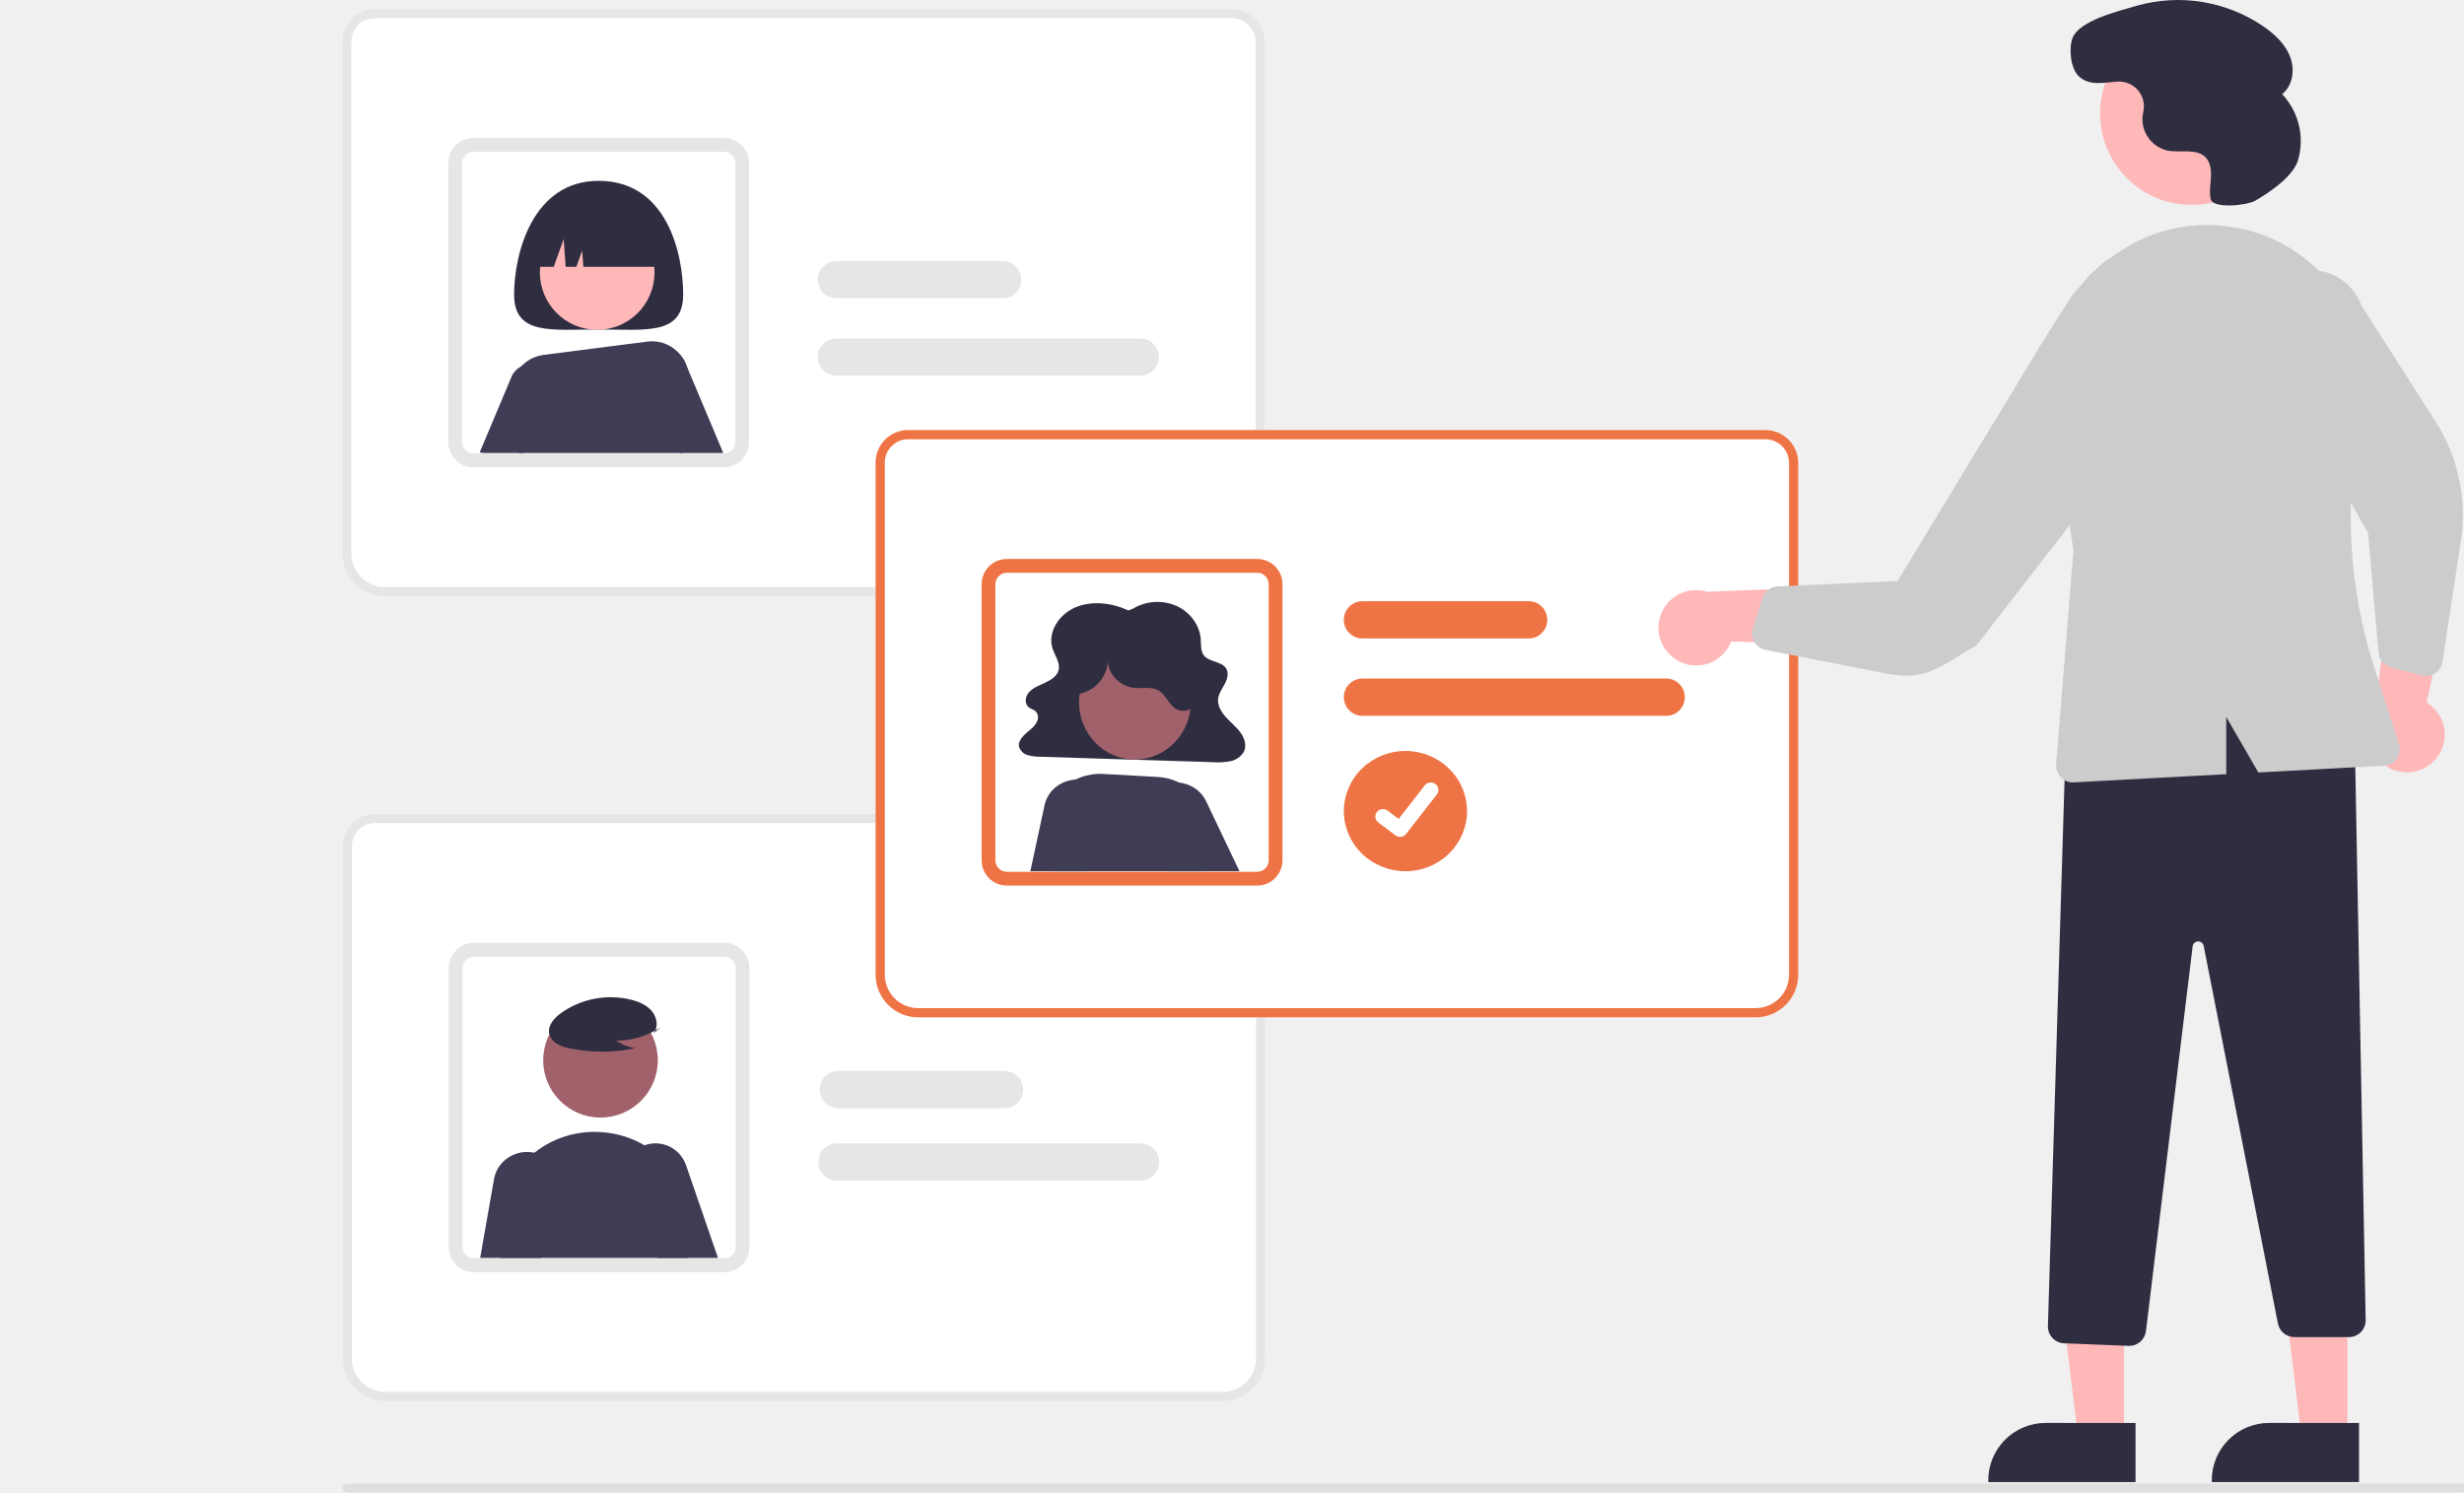
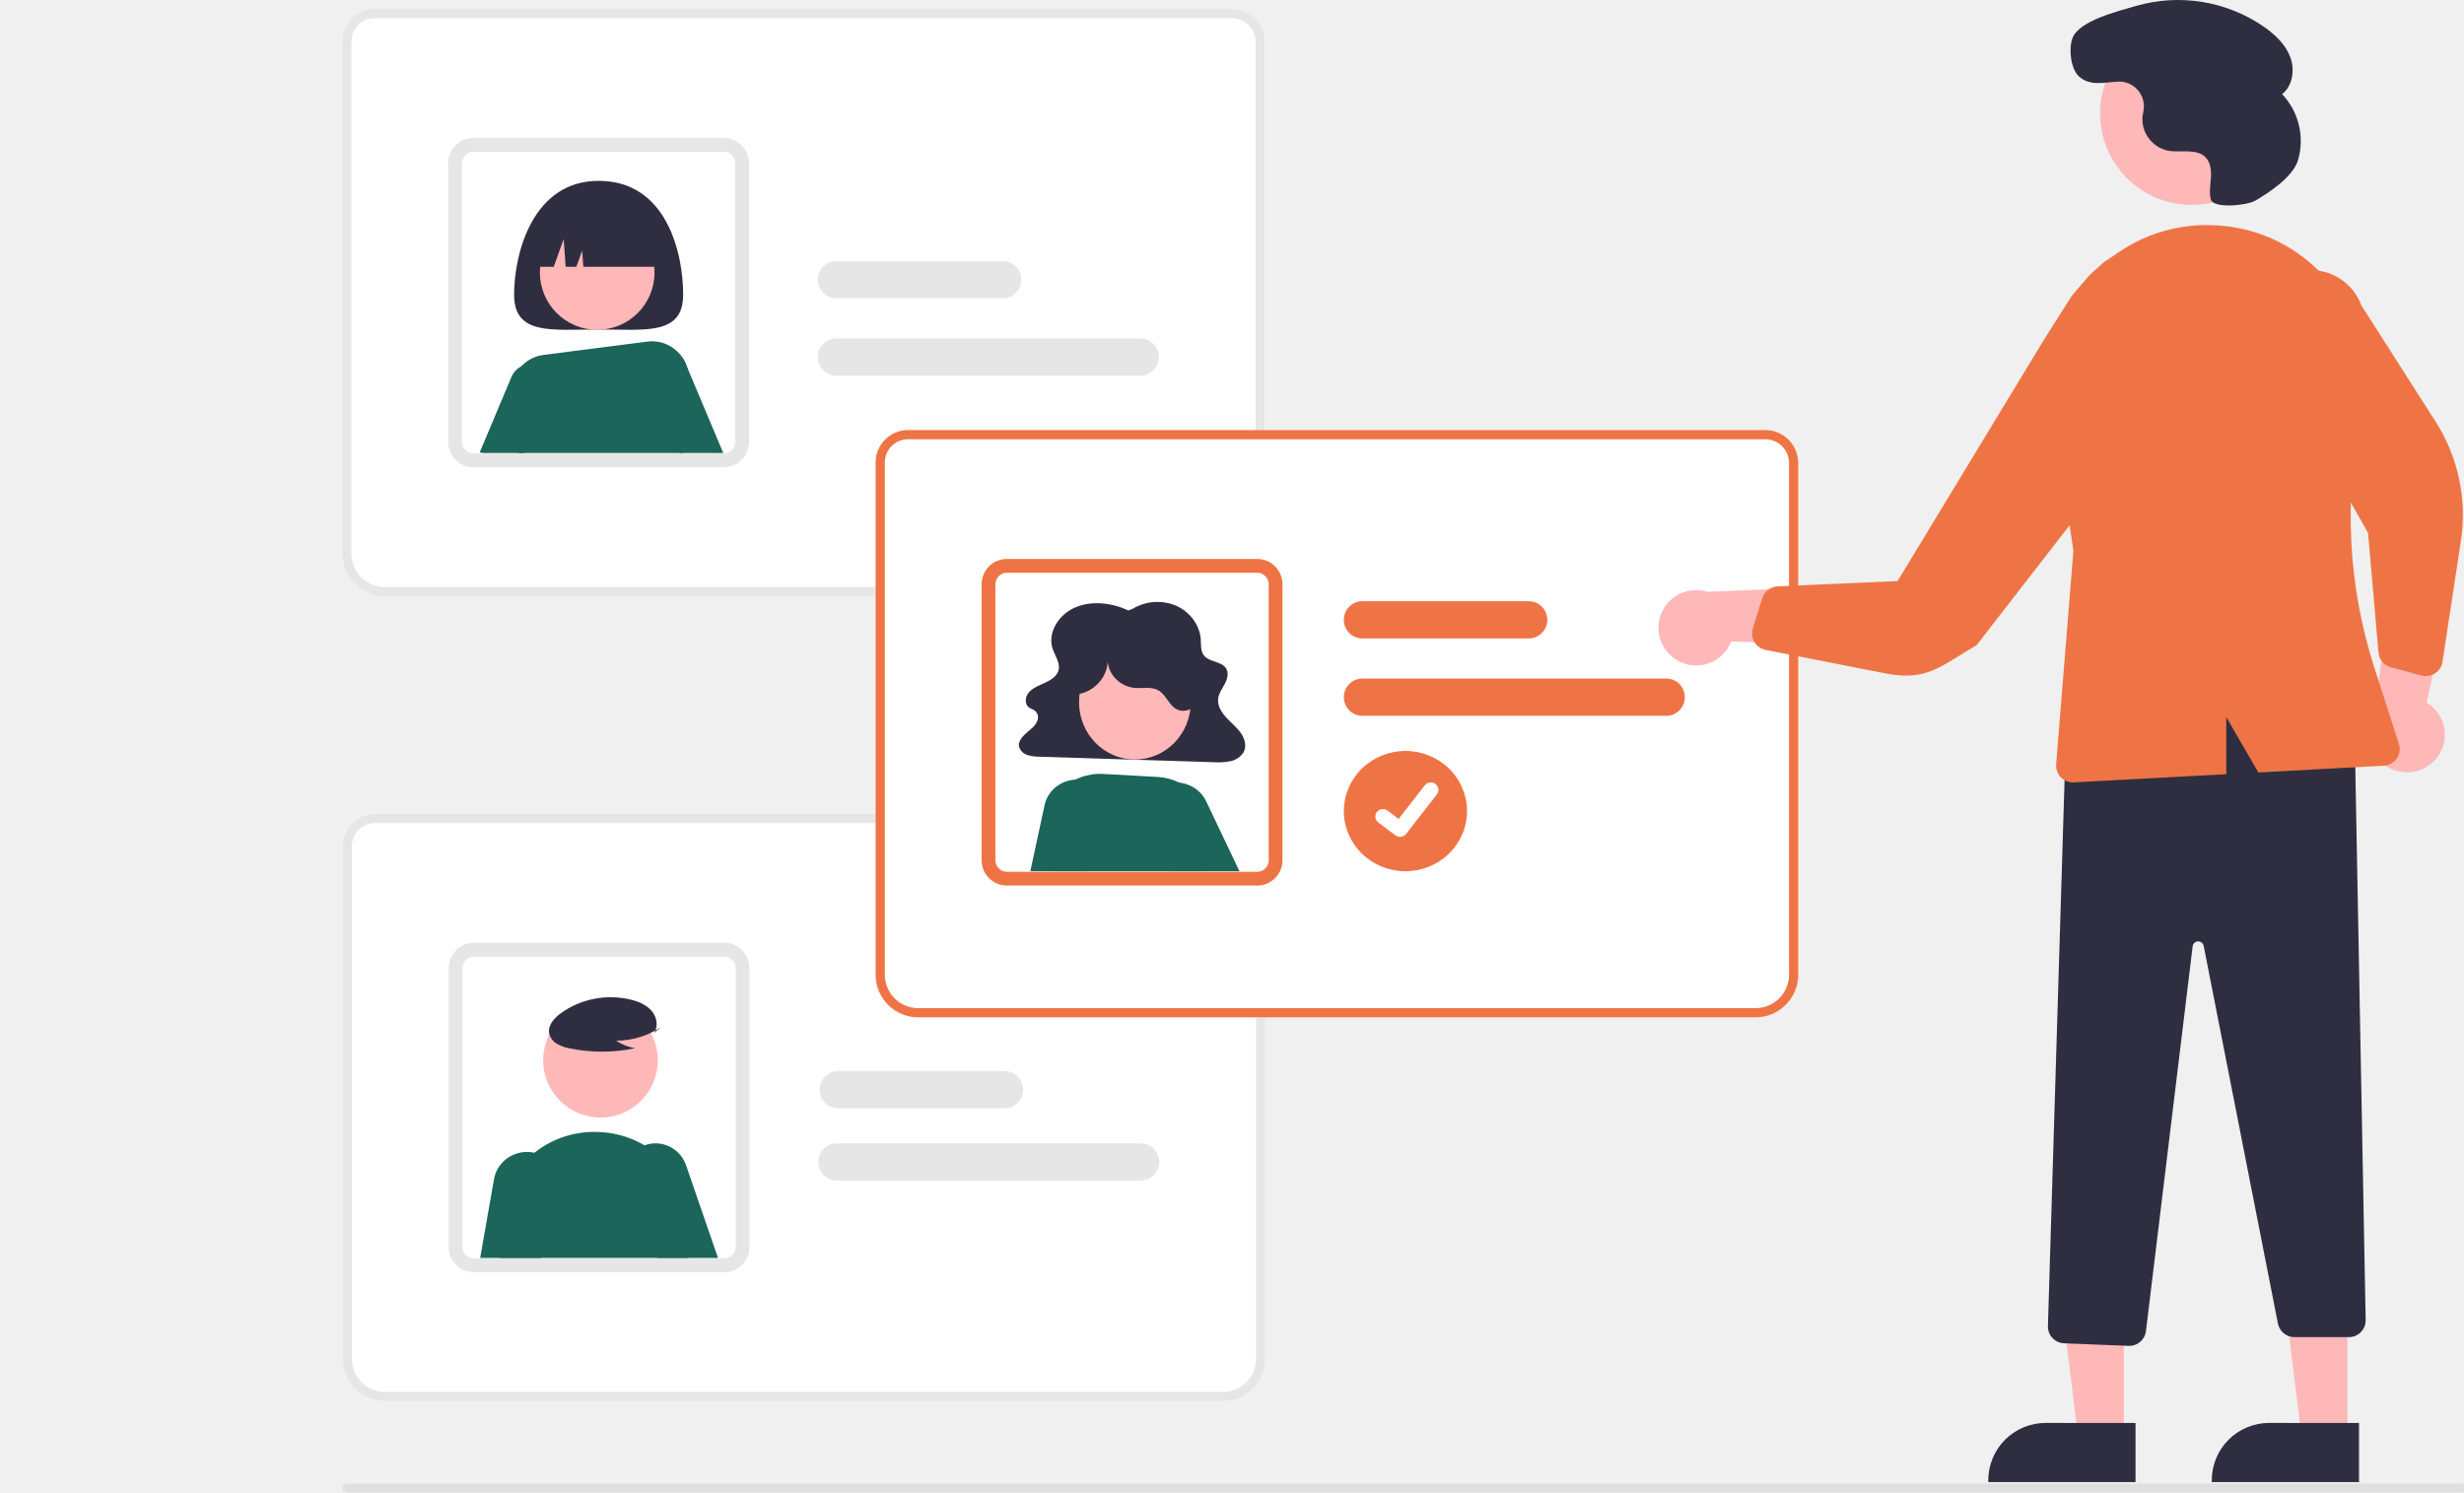
<svg xmlns="http://www.w3.org/2000/svg" width="827" height="501" viewBox="0 0 827 501" fill="none">
  <g clip-path="url(#clip0_64_355)">
    <path d="M410.226 200.149H129.142C125.353 200.145 121.72 198.635 119.041 195.951C116.362 193.267 114.854 189.628 114.85 185.832V13.903C114.853 11.013 116.001 8.241 118.041 6.197C120.082 4.153 122.848 3.003 125.734 3H413.473C416.402 3.003 419.209 4.17 421.28 6.245C423.351 8.319 424.515 11.131 424.519 14.065V185.832C424.514 189.628 423.007 193.267 420.328 195.951C417.648 198.635 414.016 200.145 410.226 200.149Z" fill="white" />
    <path d="M410.226 200.149H129.142C125.353 200.145 121.72 198.635 119.041 195.951C116.362 193.267 114.854 189.628 114.85 185.832V13.903C114.853 11.013 116.001 8.241 118.041 6.197C120.082 4.153 122.848 3.003 125.734 3H413.473C416.402 3.003 419.209 4.17 421.28 6.245C423.351 8.319 424.515 11.131 424.519 14.065V185.832C424.514 189.628 423.007 193.267 420.328 195.951C417.648 198.635 414.016 200.145 410.226 200.149ZM125.734 6.096C123.667 6.098 121.687 6.921 120.225 8.385C118.764 9.849 117.943 11.833 117.94 13.903V185.832C117.944 188.807 119.125 191.659 121.225 193.763C123.325 195.867 126.172 197.05 129.142 197.054H410.226C413.196 197.05 416.044 195.867 418.144 193.763C420.244 191.659 421.425 188.807 421.428 185.832V14.065C421.426 11.952 420.587 9.926 419.096 8.432C417.605 6.938 415.582 6.098 413.473 6.096H125.734Z" fill="#E6E6E6" />
    <path d="M242.934 156.872H158.911C156.855 156.869 154.87 156.114 153.325 154.747C151.779 153.379 150.778 151.493 150.506 149.437C150.455 149.067 150.431 148.694 150.433 148.32V54.829C150.436 52.561 151.33 50.387 152.919 48.784C154.508 47.181 156.663 46.279 158.911 46.276H242.934C245.182 46.279 247.336 47.181 248.926 48.784C250.515 50.387 251.409 52.561 251.412 54.829V148.32C251.409 150.587 250.515 152.761 248.926 154.365C247.336 155.968 245.182 156.87 242.934 156.872ZM158.911 50.941C157.889 50.942 156.91 51.352 156.187 52.081C155.465 52.81 155.058 53.798 155.057 54.829V148.32C155.056 148.48 155.065 148.64 155.087 148.798C155.205 149.738 155.658 150.602 156.362 151.23C157.065 151.857 157.972 152.205 158.911 152.207H242.934C243.956 152.206 244.935 151.796 245.658 151.068C246.38 150.339 246.786 149.351 246.787 148.32V54.829C246.786 53.798 246.38 52.81 245.658 52.081C244.935 51.352 243.956 50.942 242.934 50.941H158.911Z" fill="#E6E6E6" />
    <path d="M382.75 126.097H280.679C279.039 126.097 277.465 125.439 276.305 124.266C275.145 123.094 274.493 121.504 274.493 119.846C274.493 118.188 275.145 116.598 276.305 115.426C277.465 114.254 279.039 113.595 280.679 113.595H382.75C384.39 113.595 385.964 114.254 387.124 115.426C388.284 116.598 388.936 118.188 388.936 119.846C388.936 121.504 388.284 123.094 387.124 124.266C385.964 125.439 384.39 126.097 382.75 126.097Z" fill="#E6E6E6" />
    <path d="M336.567 100.132H280.701C279.054 100.132 277.475 99.473 276.311 98.301C275.147 97.129 274.493 95.539 274.493 93.881C274.493 92.223 275.147 90.633 276.311 89.461C277.475 88.288 279.054 87.63 280.701 87.63H336.567C338.213 87.63 339.792 88.288 340.956 89.461C342.12 90.633 342.774 92.223 342.774 93.881C342.774 95.539 342.12 97.129 340.956 98.301C339.792 99.473 338.213 100.132 336.567 100.132Z" fill="#E6E6E6" />
    <path d="M229.293 98.904C229.293 112.682 216.591 110.598 200.922 110.598C185.254 110.598 172.552 112.682 172.552 98.904C172.552 85.125 178.756 60.702 200.922 60.702C223.852 60.702 229.293 85.125 229.293 98.904Z" fill="#2F2E41" />
-     <path d="M230.146 122.117C229.612 120.561 228.547 119.247 227.143 118.411C226.872 118.243 226.588 118.097 226.293 117.974C225.061 117.457 223.707 117.313 222.395 117.561C221.084 117.808 219.872 118.436 218.909 119.368C217.945 120.3 217.271 121.495 216.969 122.807C216.667 124.119 216.75 125.492 217.208 126.757L228.235 152.064H242.757L230.146 122.117Z" fill="#3F3D56" />
-     <path d="M181.107 122.954C180.219 122.521 179.251 122.282 178.267 122.254C177.282 122.225 176.302 122.407 175.391 122.788C174.481 123.169 173.66 123.74 172.984 124.464C172.307 125.188 171.789 126.048 171.465 126.988L161.012 151.837C161.547 151.988 162.1 152.064 162.656 152.064H175.772L184.634 131.716C185.226 130.073 185.192 128.268 184.54 126.649C183.888 125.03 182.665 123.713 181.107 122.954Z" fill="#3F3D56" />
+     <path d="M230.146 122.117C229.612 120.561 228.547 119.247 227.143 118.411C226.872 118.243 226.588 118.097 226.293 117.974C225.061 117.457 223.707 117.313 222.395 117.561C221.084 117.808 219.872 118.436 218.909 119.368C217.945 120.3 217.271 121.495 216.969 122.807C216.667 124.119 216.75 125.492 217.208 126.757L228.235 152.064H242.757L230.146 122.117Z" fill="#1B655A" />
+     <path d="M181.107 122.954C180.219 122.521 179.251 122.282 178.267 122.254C177.282 122.225 176.302 122.407 175.391 122.788C174.481 123.169 173.66 123.74 172.984 124.464C172.307 125.188 171.789 126.048 171.465 126.988L161.012 151.837C161.547 151.988 162.1 152.064 162.656 152.064H175.772L184.634 131.716C185.226 130.073 185.192 128.268 184.54 126.649C183.888 125.03 182.665 123.713 181.107 122.954Z" fill="#1B655A" />
    <path d="M200.442 110.711C211.065 110.711 219.676 102.099 219.676 91.477C219.676 80.854 211.065 72.243 200.442 72.243C189.819 72.243 181.208 80.854 181.208 91.477C181.208 102.099 189.819 110.711 200.442 110.711Z" fill="#FFB8B8" />
-     <path d="M227.404 118.066C227.297 117.964 227.189 117.855 227.074 117.761C225.756 116.556 224.197 115.655 222.503 115.121C220.809 114.586 219.021 114.429 217.262 114.663L182.433 119.135C179.242 119.535 176.331 121.18 174.317 123.722C172.302 126.263 171.344 129.5 171.644 132.747C172.121 138.195 172.891 145.071 174.122 152.064H229.144L231.168 128.212C231.33 126.343 231.077 124.46 230.425 122.704C229.774 120.948 228.742 119.363 227.404 118.066Z" fill="#3F3D56" />
+     <path d="M227.404 118.066C227.297 117.964 227.189 117.855 227.074 117.761C225.756 116.556 224.197 115.655 222.503 115.121C220.809 114.586 219.021 114.429 217.262 114.663L182.433 119.135C179.242 119.535 176.331 121.18 174.317 123.722C172.302 126.263 171.344 129.5 171.644 132.747C172.121 138.195 172.891 145.071 174.122 152.064H229.144L231.168 128.212C231.33 126.343 231.077 124.46 230.425 122.704C229.774 120.948 228.742 119.363 227.404 118.066Z" fill="#1B655A" />
    <path d="M178.323 89.553H185.862L189.188 80.232L189.853 89.553H193.457L195.397 84.116L195.785 89.553H222.561C222.561 84.197 220.435 79.06 216.651 75.273C212.867 71.485 207.734 69.357 202.382 69.357H198.502C193.15 69.357 188.017 71.485 184.233 75.273C180.449 79.06 178.323 84.197 178.323 89.553Z" fill="#2F2E41" />
    <path d="M221.838 352.539C216.409 363.189 212.13 374.174 200.155 374.174C194.404 374.174 188.889 371.894 184.823 367.837C180.757 363.78 178.472 358.277 178.472 352.539C178.472 346.801 180.757 341.298 184.823 337.241C188.889 333.184 194.404 330.905 200.155 330.905C212.325 330.753 231.942 332.716 221.838 352.539Z" fill="#2F2E41" />
    <path d="M424.668 456.027V284.26C424.665 281.326 423.5 278.514 421.43 276.439C419.359 274.365 416.552 273.198 413.623 273.195H125.884C122.998 273.198 120.232 274.348 118.191 276.392C116.151 278.436 115.003 281.207 115 284.098V456.027C115.004 459.823 116.511 463.462 119.191 466.146C121.87 468.83 125.503 470.34 129.292 470.344H410.376C414.165 470.34 417.798 468.83 420.478 466.146C423.157 463.462 424.664 459.823 424.668 456.027Z" fill="white" />
    <path d="M424.668 456.027V284.26C424.665 281.326 423.5 278.514 421.43 276.439C419.359 274.365 416.552 273.198 413.623 273.195H125.884C122.998 273.198 120.232 274.348 118.191 276.392C116.151 278.436 115.003 281.207 115 284.098V456.027C115.004 459.823 116.511 463.462 119.191 466.146C121.87 468.83 125.503 470.34 129.292 470.344H410.376C414.165 470.34 417.798 468.83 420.478 466.146C423.157 463.462 424.664 459.823 424.668 456.027ZM413.623 276.29C415.732 276.293 417.754 277.133 419.246 278.627C420.737 280.121 421.576 282.147 421.578 284.26V456.027C421.575 459.002 420.394 461.854 418.294 463.958C416.193 466.062 413.346 467.245 410.376 467.248H129.292C126.322 467.245 123.475 466.062 121.375 463.958C119.275 461.854 118.094 459.002 118.09 456.027V284.098C118.092 282.028 118.914 280.044 120.375 278.58C121.836 277.116 123.817 276.293 125.884 276.29H413.623Z" fill="#E6E6E6" />
    <path d="M251.562 418.515V325.024C251.559 322.756 250.665 320.582 249.076 318.979C247.487 317.376 245.332 316.474 243.084 316.471H159.061C156.813 316.474 154.659 317.376 153.069 318.979C151.48 320.582 150.586 322.756 150.583 325.024V418.515C150.581 418.889 150.605 419.262 150.657 419.632C150.928 421.688 151.929 423.574 153.475 424.942C155.021 426.309 157.005 427.064 159.061 427.067H243.084C245.332 427.065 247.487 426.163 249.076 424.56C250.665 422.956 251.559 420.783 251.562 418.515ZM243.084 321.136C244.106 321.137 245.085 321.547 245.808 322.276C246.53 323.005 246.937 323.993 246.938 325.024V418.515C246.937 419.546 246.53 420.534 245.808 421.263C245.085 421.991 244.106 422.401 243.084 422.403H159.061C158.122 422.4 157.216 422.052 156.512 421.425C155.808 420.798 155.355 419.933 155.237 418.993C155.216 418.835 155.206 418.675 155.208 418.515V325.024C155.209 323.993 155.615 323.005 156.338 322.276C157.06 321.547 158.039 321.137 159.061 321.136H243.084Z" fill="#E6E6E6" />
    <path d="M389.085 390.041C389.084 388.384 388.431 386.795 387.272 385.623C386.112 384.451 384.539 383.792 382.899 383.79H280.829C279.188 383.79 277.615 384.449 276.455 385.621C275.294 386.793 274.643 388.383 274.643 390.041C274.643 391.699 275.294 393.289 276.455 394.462C277.615 395.634 279.188 396.292 280.829 396.292H382.899C384.539 396.291 386.112 395.631 387.272 394.459C388.431 393.288 389.084 391.699 389.085 390.041Z" fill="#E6E6E6" />
    <path d="M343.396 365.758C343.395 364.101 342.74 362.512 341.576 361.34C340.413 360.168 338.835 359.509 337.189 359.507H281.323C279.677 359.507 278.098 360.166 276.934 361.338C275.77 362.51 275.116 364.1 275.116 365.758C275.116 367.416 275.77 369.006 276.934 370.178C278.098 371.351 279.677 372.009 281.323 372.009H337.189C338.835 372.007 340.413 371.348 341.576 370.176C342.74 369.004 343.395 367.415 343.396 365.758Z" fill="#E6E6E6" />
-     <path d="M201.554 375.136C190.931 375.136 182.32 366.524 182.32 355.902C182.32 345.279 190.931 336.667 201.554 336.667C212.176 336.667 220.788 345.279 220.788 355.902C220.788 366.524 212.176 375.136 201.554 375.136Z" fill="#A0616A" />
-     <path d="M175.54 390.492C176.766 389.159 178.099 387.928 179.526 386.812C185.766 381.927 193.587 379.506 201.5 380.009C201.817 380.025 202.134 380.048 202.452 380.079C207.034 380.445 211.486 381.781 215.511 383.999C219.536 386.217 223.042 389.266 225.795 392.943C228.591 396.676 230.557 400.962 231.561 405.515C232.565 410.069 232.583 414.783 231.616 419.344C231.407 420.311 231.221 421.285 231.043 422.259H168.025L167.297 417.388C166.57 412.575 166.932 407.66 168.359 403.005C169.786 398.35 172.24 394.074 175.54 390.492Z" fill="#3F3D56" />
-     <path d="M165.818 395.741C166.272 393.217 167.623 390.927 169.635 389.271C171.647 387.614 174.193 386.696 176.83 386.676C176.933 386.676 177.044 386.684 177.146 386.684C178.025 386.703 178.897 386.822 179.747 387.037C181.176 387.406 182.516 388.046 183.689 388.919C184.863 389.793 185.847 390.883 186.586 392.127C187.325 393.371 187.804 394.745 187.995 396.169C188.186 397.593 188.086 399.04 187.7 400.427L181.621 422.259H161.162L165.818 395.741Z" fill="#3F3D56" />
-     <path d="M210.442 389.76C211.185 388.276 212.25 386.984 213.557 385.981C214.482 385.27 215.517 384.721 216.619 384.355C217.069 384.198 217.53 384.074 217.997 383.983C220.545 383.493 223.18 383.945 225.429 385.257C227.678 386.569 229.391 388.654 230.26 391.138L240.984 422.258H220.632L210.251 399.369C209.559 397.859 209.217 396.208 209.25 394.542C209.283 392.876 209.69 391.24 210.442 389.76Z" fill="#3F3D56" />
+     <path d="M201.554 375.136C190.931 375.136 182.32 366.524 182.32 355.902C182.32 345.279 190.931 336.667 201.554 336.667C212.176 336.667 220.788 345.279 220.788 355.902C220.788 366.524 212.176 375.136 201.554 375.136Z" fill="#FFB8B8" />
+     <path d="M175.54 390.492C176.766 389.159 178.099 387.928 179.526 386.812C185.766 381.927 193.587 379.506 201.5 380.009C201.817 380.025 202.134 380.048 202.452 380.079C207.034 380.445 211.486 381.781 215.511 383.999C219.536 386.217 223.042 389.266 225.795 392.943C228.591 396.676 230.557 400.962 231.561 405.515C232.565 410.069 232.583 414.783 231.616 419.344C231.407 420.311 231.221 421.285 231.043 422.259H168.025L167.297 417.388C166.57 412.575 166.932 407.66 168.359 403.005C169.786 398.35 172.24 394.074 175.54 390.492Z" fill="#1B655A" />
+     <path d="M165.818 395.741C166.272 393.217 167.623 390.927 169.635 389.271C171.647 387.614 174.193 386.696 176.83 386.676C176.933 386.676 177.044 386.684 177.146 386.684C178.025 386.703 178.897 386.822 179.747 387.037C181.176 387.406 182.516 388.046 183.689 388.919C184.863 389.793 185.847 390.883 186.586 392.127C187.325 393.371 187.804 394.745 187.995 396.169C188.186 397.593 188.086 399.04 187.7 400.427L181.621 422.259H161.162L165.818 395.741Z" fill="#1B655A" />
+     <path d="M210.442 389.76C211.185 388.276 212.25 386.984 213.557 385.981C214.482 385.27 215.517 384.721 216.619 384.355C217.069 384.198 217.53 384.074 217.997 383.983C220.545 383.493 223.18 383.945 225.429 385.257C227.678 386.569 229.391 388.654 230.26 391.138L240.984 422.258H220.632L210.251 399.369C209.559 397.859 209.217 396.208 209.25 394.542C209.283 392.876 209.69 391.24 210.442 389.76Z" fill="#1B655A" />
    <path d="M221.749 344.804C217.353 347.763 212.136 349.338 206.798 349.317C208.702 350.606 210.87 351.477 213.152 351.87C206.054 353.357 198.719 353.397 191.604 351.988C190.023 351.741 188.497 351.229 187.094 350.475C186.394 350.094 185.785 349.573 185.305 348.946C184.826 348.32 184.486 347.601 184.309 346.838C183.837 344.2 185.941 341.804 188.128 340.189C191.477 337.754 195.337 336.076 199.431 335.277C203.525 334.478 207.749 334.578 211.798 335.569C214.442 336.237 217.091 337.364 218.809 339.438C220.526 341.512 221.035 344.71 219.399 346.845L221.749 344.804Z" fill="#2F2E41" />
    <path d="M589.255 341.501H308.171C304.382 341.497 300.749 339.987 298.07 337.303C295.391 334.618 293.883 330.979 293.879 327.183V155.255C293.882 152.364 295.03 149.593 297.07 147.549C299.111 145.505 301.877 144.355 304.763 144.352H592.502C595.431 144.355 598.238 145.522 600.309 147.596C602.38 149.67 603.544 152.483 603.548 155.417V327.183C603.543 330.979 602.036 334.618 599.357 337.303C596.677 339.987 593.045 341.497 589.255 341.501Z" fill="white" />
    <path d="M589.255 341.501H308.171C304.382 341.497 300.749 339.987 298.07 337.303C295.391 334.618 293.883 330.979 293.879 327.183V155.255C293.882 152.364 295.03 149.593 297.07 147.549C299.111 145.505 301.877 144.355 304.763 144.352H592.502C595.431 144.355 598.238 145.522 600.309 147.596C602.38 149.67 603.544 152.483 603.548 155.417V327.183C603.543 330.979 602.036 334.618 599.357 337.303C596.677 339.987 593.045 341.497 589.255 341.501ZM304.763 147.447C302.697 147.45 300.716 148.273 299.255 149.737C297.793 151.2 296.972 153.185 296.969 155.255V327.183C296.973 330.159 298.154 333.011 300.254 335.115C302.354 337.218 305.201 338.402 308.171 338.405H589.255C592.225 338.402 595.073 337.218 597.173 335.115C599.273 333.011 600.454 330.159 600.457 327.183V155.417C600.455 153.304 599.616 151.278 598.125 149.784C596.634 148.29 594.612 147.45 592.502 147.447H304.763Z" fill="#EF7445" />
    <path d="M421.963 297.263H337.94C335.884 297.26 333.9 296.511 332.354 295.156C330.808 293.801 329.807 291.93 329.536 289.893C329.484 289.526 329.46 289.156 329.462 288.785V196.107C329.465 193.859 330.359 191.704 331.948 190.115C333.538 188.525 335.692 187.631 337.94 187.629H421.963C424.211 187.631 426.366 188.525 427.955 190.115C429.544 191.704 430.438 193.859 430.441 196.107V288.785C430.438 291.033 429.544 293.188 427.955 294.777C426.366 296.367 424.211 297.261 421.963 297.263ZM337.94 192.253C336.918 192.254 335.939 192.661 335.217 193.383C334.494 194.106 334.088 195.085 334.087 196.107V288.785C334.085 288.944 334.095 289.102 334.116 289.259C334.234 290.191 334.687 291.048 335.391 291.67C336.095 292.292 337.001 292.636 337.94 292.639H421.963C422.985 292.638 423.964 292.231 424.687 291.509C425.409 290.786 425.816 289.807 425.817 288.785V196.107C425.816 195.085 425.409 194.106 424.687 193.383C423.964 192.661 422.985 192.254 421.963 192.253H337.94Z" fill="#EF7445" />
    <path d="M378.726 204.916C373.231 202.355 366.485 201.515 360.893 203.895C355.302 206.274 351.49 212.373 353.298 217.771C354.118 220.218 355.985 222.625 355.257 225.097C354.697 226.999 352.744 228.255 350.826 229.148C348.908 230.041 346.81 230.792 345.423 232.299C344.036 233.805 343.747 236.398 345.479 237.566C346.05 237.951 346.764 238.133 347.317 238.539C347.789 238.923 348.13 239.445 348.291 240.032C348.453 240.619 348.428 241.242 348.219 241.814C347.758 242.964 346.995 243.969 346.012 244.723C344.045 246.422 341.445 248.367 342.056 250.779C342.282 251.424 342.661 252.004 343.159 252.471C343.657 252.938 344.261 253.278 344.918 253.461C346.283 253.856 347.7 254.043 349.12 254.017L407.165 255.848C409.081 255.993 411.008 255.885 412.896 255.528C413.814 255.36 414.687 255.004 415.462 254.483C416.236 253.962 416.895 253.287 417.397 252.499C418.509 250.438 417.779 247.899 416.406 245.975C415.033 244.05 413.091 242.532 411.485 240.765C409.88 238.998 408.567 236.792 408.85 234.508C409.076 232.679 410.28 231.099 411.144 229.438C412.008 227.776 412.51 225.7 411.391 224.172C409.814 222.019 406.028 222.213 404.234 220.207C402.881 218.692 403.142 216.512 403.008 214.559C402.684 209.862 399.438 205.425 394.816 203.365C392.466 202.354 389.909 201.918 387.358 202.092C384.806 202.266 382.332 203.046 380.141 204.366L378.726 204.916Z" fill="#2F2E41" />
-     <path d="M380.914 254.948C391.271 254.948 399.667 246.336 399.667 235.714C399.667 225.091 391.271 216.479 380.914 216.479C370.557 216.479 362.161 225.091 362.161 235.714C362.161 246.336 370.557 254.948 380.914 254.948Z" fill="#A0616A" />
-     <path d="M406.089 279.041C406.069 275.715 405.137 272.456 403.391 269.612C401.644 266.768 399.15 264.446 396.173 262.893C395.93 262.761 395.68 262.645 395.43 262.529C393.268 261.517 390.929 260.929 388.54 260.799L370.257 259.786C367.675 259.641 365.09 260.033 362.672 260.938C362.083 261.155 361.506 261.402 360.943 261.68C359.176 262.54 357.56 263.674 356.157 265.041C354.31 266.843 352.864 269.007 351.913 271.394C350.962 273.782 350.527 276.339 350.636 278.902L350.965 286.559L353.264 292.455H404.384C405.018 291.696 405.568 290.872 406.026 289.998C406.893 288.3 407.349 286.428 407.36 284.527C407.371 282.626 406.936 280.748 406.089 279.041Z" fill="#3F3D56" />
-     <path d="M404.836 268.996C403.99 267.216 402.665 265.691 401.001 264.581C399.799 263.783 398.452 263.214 397.031 262.905C396.462 262.783 395.885 262.704 395.304 262.666C394.16 262.591 393.011 262.687 391.897 262.951C390.234 263.353 388.686 264.116 387.372 265.183C386.057 266.25 385.009 267.594 384.308 269.112C383.607 270.63 383.27 272.282 383.323 273.945C383.376 275.608 383.818 277.237 384.615 278.71L391.738 291.8L392.095 292.454H416.016L404.836 268.996Z" fill="#3F3D56" />
-     <path d="M366.632 262.852C365.521 262.311 364.323 261.95 363.088 261.785C362.168 261.659 361.236 261.647 360.313 261.747C357.965 262.001 355.761 262.959 354.016 264.484C352.271 266.009 351.075 268.022 350.598 270.236L345.811 292.455H364.534L368.032 291.086L372.386 275.101C373.02 272.738 372.795 270.239 371.75 268.013C370.705 265.788 368.9 263.968 366.632 262.852Z" fill="#3F3D56" />
+     <path d="M380.914 254.948C391.271 254.948 399.667 246.336 399.667 235.714C399.667 225.091 391.271 216.479 380.914 216.479C370.557 216.479 362.161 225.091 362.161 235.714C362.161 246.336 370.557 254.948 380.914 254.948Z" fill="#FFB8B8" />
+     <path d="M406.089 279.041C406.069 275.715 405.137 272.456 403.391 269.612C401.644 266.768 399.15 264.446 396.173 262.893C395.93 262.761 395.68 262.645 395.43 262.529C393.268 261.517 390.929 260.929 388.54 260.799L370.257 259.786C367.675 259.641 365.09 260.033 362.672 260.938C362.083 261.155 361.506 261.402 360.943 261.68C359.176 262.54 357.56 263.674 356.157 265.041C354.31 266.843 352.864 269.007 351.913 271.394C350.962 273.782 350.527 276.339 350.636 278.902L350.965 286.559L353.264 292.455H404.384C405.018 291.696 405.568 290.872 406.026 289.998C406.893 288.3 407.349 286.428 407.36 284.527C407.371 282.626 406.936 280.748 406.089 279.041Z" fill="#1B655A" />
+     <path d="M404.836 268.996C403.99 267.216 402.665 265.691 401.001 264.581C399.799 263.783 398.452 263.214 397.031 262.905C396.462 262.783 395.885 262.704 395.304 262.666C394.16 262.591 393.011 262.687 391.897 262.951C390.234 263.353 388.686 264.116 387.372 265.183C386.057 266.25 385.009 267.594 384.308 269.112C383.607 270.63 383.27 272.282 383.323 273.945C383.376 275.608 383.818 277.237 384.615 278.71L391.738 291.8L392.095 292.454H416.016L404.836 268.996Z" fill="#1B655A" />
+     <path d="M366.632 262.852C365.521 262.311 364.323 261.95 363.088 261.785C362.168 261.659 361.236 261.647 360.313 261.747C357.965 262.001 355.761 262.959 354.016 264.484C352.271 266.009 351.075 268.022 350.598 270.236L345.811 292.455H364.534L368.032 291.086L372.386 275.101C373.02 272.738 372.795 270.239 371.75 268.013C370.705 265.788 368.9 263.968 366.632 262.852Z" fill="#1B655A" />
    <path d="M361.201 233.047C367.293 232.575 372.351 226.709 371.717 220.85C371.646 223.265 372.498 225.621 374.111 227.47C375.724 229.319 377.987 230.532 380.467 230.878C383.262 231.174 386.325 230.36 388.757 231.718C391.451 233.223 392.313 236.878 395.12 238.178C397.831 239.434 401.275 237.721 402.615 235.125C403.955 232.528 403.626 229.409 402.738 226.638C401.472 222.687 399.166 219.119 396.046 216.281C392.925 213.443 389.096 211.432 384.93 210.443C380.764 209.454 376.404 209.521 372.273 210.638C368.142 211.755 364.381 213.883 361.356 216.816C358.795 219.299 356.761 222.464 356.431 225.952C356.101 229.439 357.78 233.223 361.029 234.79L361.201 233.047Z" fill="#2F2E41" />
    <path d="M559.294 240.277H457.223C455.583 240.277 454.009 239.619 452.849 238.446C451.689 237.274 451.037 235.684 451.037 234.026C451.037 232.368 451.689 230.778 452.849 229.606C454.009 228.434 455.583 227.775 457.223 227.775H559.294C560.935 227.775 562.508 228.434 563.668 229.606C564.828 230.778 565.48 232.368 565.48 234.026C565.48 235.684 564.828 237.274 563.668 238.446C562.508 239.619 560.935 240.277 559.294 240.277Z" fill="#EF7445" />
    <path d="M513.111 214.311H457.245C455.598 214.311 454.02 213.652 452.855 212.48C451.691 211.308 451.037 209.718 451.037 208.06C451.037 206.402 451.691 204.812 452.855 203.639C454.02 202.467 455.598 201.809 457.245 201.809H513.111C514.757 201.809 516.336 202.467 517.5 203.639C518.664 204.812 519.318 206.402 519.318 208.06C519.318 209.718 518.664 211.308 517.5 212.48C516.336 213.652 514.757 214.311 513.111 214.311Z" fill="#EF7445" />
    <path d="M471.714 252.069C466.227 252.079 460.968 254.211 457.091 257.997C453.215 261.784 451.037 266.915 451.037 272.265C451.037 277.614 453.214 282.746 457.091 286.532C460.967 290.318 466.227 292.451 471.714 292.46C477.201 292.451 482.46 290.318 486.337 286.532C490.213 282.746 492.391 277.614 492.391 272.265C492.391 266.915 490.213 261.784 486.337 257.997C482.46 254.211 477.201 252.079 471.714 252.069Z" fill="#EF7445" />
    <path d="M469.896 280.92C469.347 280.92 468.812 280.746 468.373 280.421L468.346 280.401L462.611 276.082C462.076 275.677 461.726 275.079 461.638 274.42C461.55 273.761 461.731 273.094 462.142 272.566C462.553 272.039 463.16 271.693 463.829 271.606C464.499 271.518 465.176 271.696 465.712 272.1L469.427 274.904L478.204 263.629C478.407 263.368 478.661 263.149 478.951 262.984C479.24 262.819 479.56 262.712 479.892 262.669C480.223 262.626 480.56 262.647 480.884 262.732C481.207 262.818 481.51 262.964 481.775 263.165L481.776 263.165L481.721 263.24L481.777 263.165C482.313 263.571 482.663 264.169 482.752 264.828C482.84 265.487 482.659 266.154 482.249 266.683L471.925 279.938C471.686 280.244 471.379 280.491 471.027 280.66C470.676 280.83 470.289 280.918 469.898 280.917L469.896 280.92Z" fill="white" />
    <path d="M562.795 221.577C564.368 222.528 566.13 223.122 567.958 223.318C569.785 223.514 571.633 223.308 573.372 222.712C575.111 222.117 576.698 221.148 578.022 219.873C579.345 218.598 580.373 217.048 581.033 215.333L625.684 216.819L613.555 197.023L573.013 198.647C570.058 197.729 566.869 197.927 564.05 199.204C561.232 200.481 558.979 202.747 557.719 205.573C556.46 208.4 556.281 211.59 557.216 214.539C558.152 217.489 560.137 219.993 562.795 221.577Z" fill="#FFB8B8" />
    <path d="M817.441 254.898C818.653 253.516 819.547 251.885 820.06 250.12C820.574 248.356 820.694 246.5 820.412 244.684C820.13 242.867 819.454 241.135 818.43 239.609C817.407 238.082 816.061 236.799 814.488 235.848L823.771 192.148L802.157 200.623L796.656 240.822C795.235 243.571 794.871 246.745 795.635 249.744C796.398 252.743 798.235 255.357 800.797 257.092C803.359 258.827 806.468 259.562 809.536 259.158C812.604 258.753 815.417 257.238 817.441 254.898Z" fill="#FFB8B8" />
    <path d="M712.846 482.648L697.519 482.647L690.228 423.528L712.849 423.529L712.846 482.648Z" fill="#FFB8B8" />
    <path d="M716.755 497.505L667.334 497.503V496.878C667.334 494.352 667.832 491.851 668.798 489.517C669.765 487.183 671.182 485.062 672.968 483.276C674.754 481.49 676.875 480.073 679.209 479.106C681.543 478.14 684.044 477.642 686.57 477.642L716.756 477.644L716.755 497.505Z" fill="#2F2E41" />
    <path d="M787.858 482.648L772.53 482.647L765.239 423.528L787.86 423.529L787.858 482.648Z" fill="#FFB8B8" />
    <path d="M791.766 497.505L742.345 497.503V496.878C742.345 494.352 742.843 491.851 743.809 489.517C744.776 487.183 746.193 485.062 747.979 483.276C749.765 481.49 751.886 480.073 754.22 479.106C756.554 478.14 759.055 477.642 761.581 477.642L791.767 477.644L791.766 497.505Z" fill="#2F2E41" />
    <path d="M714.443 451.777L692.746 450.909C691.266 450.845 689.87 450.202 688.86 449.118C687.85 448.035 687.307 446.597 687.348 445.116L693.46 244.613L693.86 244.469C731.886 230.713 763.343 231.753 790.032 247.644L790.33 247.822L793.992 443.104C794.006 443.852 793.871 444.595 793.595 445.29C793.318 445.984 792.906 446.617 792.383 447.151C791.859 447.685 791.234 448.109 790.545 448.398C789.855 448.687 789.115 448.836 788.367 448.836H770.072C768.769 448.834 767.507 448.38 766.5 447.553C765.494 446.725 764.805 445.574 764.551 444.296L739.629 317.515C739.543 317.077 739.303 316.684 738.953 316.407C738.603 316.129 738.166 315.986 737.72 316.003C737.273 316.019 736.848 316.194 736.519 316.497C736.19 316.799 735.981 317.209 735.927 317.652L720.252 446.834C720.08 448.196 719.418 449.449 718.39 450.359C717.362 451.27 716.038 451.775 714.665 451.781C714.591 451.781 714.517 451.78 714.443 451.777Z" fill="#2F2E41" />
    <path d="M735.55 68.777C752.509 68.777 766.256 55.029 766.256 38.071C766.256 21.113 752.509 7.365 735.55 7.365C718.592 7.365 704.844 21.113 704.844 38.071C704.844 55.029 718.592 68.777 735.55 68.777Z" fill="#FFB8B8" />
-     <path d="M588.304 214.321C587.962 213.228 587.961 212.057 588.302 210.964L591.484 200.77C591.831 199.668 592.508 198.698 593.424 197.993C594.34 197.287 595.451 196.88 596.606 196.827L636.89 195.046L685.87 114.275L695.352 99.304L701.34 92.318L706.33 87.827L710.322 85.332C713.815 85.332 717.43 118.566 719.803 118.766C719.803 120.762 719.265 131.916 720.801 133.736C722.338 135.557 720.801 141.222 720.801 141.222C721.523 143.492 721.004 144.836 720.801 147.21C720.599 149.583 719.803 151.202 719.803 151.202C718.707 153.317 718.632 155.656 716.809 157.19L713.231 161.528L697.847 172.161L663.415 216.573C651.259 223.626 646.718 228.768 632.927 226.064L592.591 218.161C591.815 218.009 591.081 217.695 590.434 217.24C589.788 216.785 589.245 216.199 588.84 215.52C588.615 215.143 588.435 214.741 588.304 214.321Z" fill="#CCCCCC" />
-     <path d="M816.13 226.605C815.053 226.994 813.883 227.044 812.776 226.75L802.456 224.006C801.34 223.706 800.342 223.071 799.599 222.186C798.855 221.301 798.401 220.208 798.298 219.057L794.802 178.884L758.544 115.014C757.724 112.778 757.352 110.402 757.451 108.022C757.549 105.642 758.115 103.305 759.118 101.144C760.12 98.984 761.538 97.042 763.292 95.43C765.045 93.817 767.099 92.567 769.336 91.749C771.573 90.931 773.95 90.562 776.329 90.664C778.709 90.765 781.045 91.334 783.205 92.339C785.364 93.344 787.305 94.765 788.915 96.52C790.525 98.276 791.773 100.331 792.588 102.569L817.506 141.596C825.07 153.44 828.075 167.629 825.961 181.522L819.784 222.159C819.665 222.94 819.383 223.688 818.956 224.353C818.529 225.018 817.967 225.585 817.306 226.019C816.939 226.26 816.544 226.457 816.13 226.605Z" fill="#CCCCCC" />
-     <path d="M701.964 92.601C707.239 86.817 713.744 82.291 721.001 79.357C728.257 76.423 736.08 75.156 743.892 75.649C744.406 75.68 744.917 75.716 745.426 75.756C752.83 76.342 760.024 78.501 766.527 82.09C773.029 85.679 778.69 90.615 783.132 96.567C787.648 102.603 790.823 109.534 792.445 116.895C794.067 124.257 794.1 131.88 792.54 139.254C786.586 167.439 788.092 196.689 796.911 224.112L805.148 249.69C805.412 250.509 805.485 251.378 805.36 252.23C805.235 253.082 804.916 253.894 804.428 254.604C803.94 255.313 803.295 255.901 802.544 256.321C801.793 256.742 800.955 256.985 800.095 257.031L757.982 259.295L747.206 240.68V259.874L696.022 262.626C695.92 262.632 695.819 262.635 695.718 262.635C694.941 262.634 694.173 262.473 693.461 262.162C692.75 261.85 692.111 261.394 691.584 260.823C691.058 260.252 690.655 259.578 690.402 258.844C690.148 258.11 690.05 257.331 690.112 256.557L695.897 184.819L688.641 136.096C687.466 128.311 688.054 120.362 690.36 112.834C692.665 105.306 696.631 98.392 701.964 92.601Z" fill="#CCCCCC" />
+     <path d="M588.304 214.321C587.962 213.228 587.961 212.057 588.302 210.964L591.484 200.77C591.831 199.668 592.508 198.698 593.424 197.993C594.34 197.287 595.451 196.88 596.606 196.827L636.89 195.046L685.87 114.275L695.352 99.304L701.34 92.318L706.33 87.827L710.322 85.332C713.815 85.332 717.43 118.566 719.803 118.766C719.803 120.762 719.265 131.916 720.801 133.736C722.338 135.557 720.801 141.222 720.801 141.222C721.523 143.492 721.004 144.836 720.801 147.21C720.599 149.583 719.803 151.202 719.803 151.202C718.707 153.317 718.632 155.656 716.809 157.19L713.231 161.528L697.847 172.161L663.415 216.573C651.259 223.626 646.718 228.768 632.927 226.064L592.591 218.161C591.815 218.009 591.081 217.695 590.434 217.24C589.788 216.785 589.245 216.199 588.84 215.52C588.615 215.143 588.435 214.741 588.304 214.321Z" fill="#EF7445" />
+     <path d="M816.13 226.605C815.053 226.994 813.883 227.044 812.776 226.75L802.456 224.006C801.34 223.706 800.342 223.071 799.599 222.186C798.855 221.301 798.401 220.208 798.298 219.057L794.802 178.884L758.544 115.014C757.724 112.778 757.352 110.402 757.451 108.022C757.549 105.642 758.115 103.305 759.118 101.144C760.12 98.984 761.538 97.042 763.292 95.43C765.045 93.817 767.099 92.567 769.336 91.749C771.573 90.931 773.95 90.562 776.329 90.664C778.709 90.765 781.045 91.334 783.205 92.339C785.364 93.344 787.305 94.765 788.915 96.52C790.525 98.276 791.773 100.331 792.588 102.569L817.506 141.596C825.07 153.44 828.075 167.629 825.961 181.522L819.784 222.159C819.665 222.94 819.383 223.688 818.956 224.353C818.529 225.018 817.967 225.585 817.306 226.019C816.939 226.26 816.544 226.457 816.13 226.605Z" fill="#EF7445" />
+     <path d="M701.964 92.601C707.239 86.817 713.744 82.291 721.001 79.357C728.257 76.423 736.08 75.156 743.892 75.649C744.406 75.68 744.917 75.716 745.426 75.756C752.83 76.342 760.024 78.501 766.527 82.09C773.029 85.679 778.69 90.615 783.132 96.567C787.648 102.603 790.823 109.534 792.445 116.895C794.067 124.257 794.1 131.88 792.54 139.254C786.586 167.439 788.092 196.689 796.911 224.112L805.148 249.69C805.412 250.509 805.485 251.378 805.36 252.23C805.235 253.082 804.916 253.894 804.428 254.604C803.94 255.313 803.295 255.901 802.544 256.321C801.793 256.742 800.955 256.985 800.095 257.031L757.982 259.295L747.206 240.68V259.874L696.022 262.626C695.92 262.632 695.819 262.635 695.718 262.635C694.941 262.634 694.173 262.473 693.461 262.162C692.75 261.85 692.111 261.394 691.584 260.823C691.058 260.252 690.655 259.578 690.402 258.844C690.148 258.11 690.05 257.331 690.112 256.557L695.897 184.819L688.641 136.096C687.466 128.311 688.054 120.362 690.36 112.834C692.665 105.306 696.631 98.392 701.964 92.601Z" fill="#EF7445" />
    <path d="M756.891 67.385C754.048 69.021 742.811 70.105 742.01 66.924L741.993 66.855C741.436 64.524 741.899 62.09 742.058 59.7C742.218 57.309 741.984 54.682 740.356 52.924C737.321 49.647 731.92 51.385 727.531 50.556C724.96 49.982 722.686 48.491 721.135 46.362C719.584 44.233 718.862 41.611 719.105 38.988C719.167 38.491 719.265 37.994 719.375 37.496C719.65 36.237 719.628 34.931 719.313 33.68C718.998 32.43 718.397 31.27 717.558 30.291C716.719 29.312 715.664 28.541 714.477 28.038C713.29 27.535 712.002 27.315 710.715 27.393C706.28 27.647 701.492 28.991 697.822 25.705C694.983 23.165 694.291 16.551 695.538 12.952C697.634 6.903 711.057 3.736 716.919 1.996C724.167 -0.099 731.792 -0.552 739.238 0.67C746.683 1.892 753.763 4.757 759.963 9.059C763.665 11.668 767.122 14.947 768.7 19.192C770.278 23.438 769.517 28.794 765.959 31.597C768.717 34.517 770.659 38.11 771.591 42.017C772.522 45.925 772.411 50.008 771.267 53.858C769.51 59.521 761.123 64.95 756.891 67.385Z" fill="#2F2E41" />
    <path d="M826.138 501H116.862C116.368 501 115.894 500.842 115.545 500.561C115.196 500.279 115 499.898 115 499.5C115 499.102 115.196 498.721 115.545 498.439C115.894 498.158 116.368 498 116.862 498H826.138C826.632 498 827.106 498.158 827.455 498.439C827.804 498.721 828 499.102 828 499.5C828 499.898 827.804 500.279 827.455 500.561C827.106 500.842 826.632 501 826.138 501Z" fill="#DFDFDF" />
  </g>
  <defs>
    <clipPath id="clip0_64_355">
      <rect width="827" height="501" fill="white" />
    </clipPath>
  </defs>
</svg>
